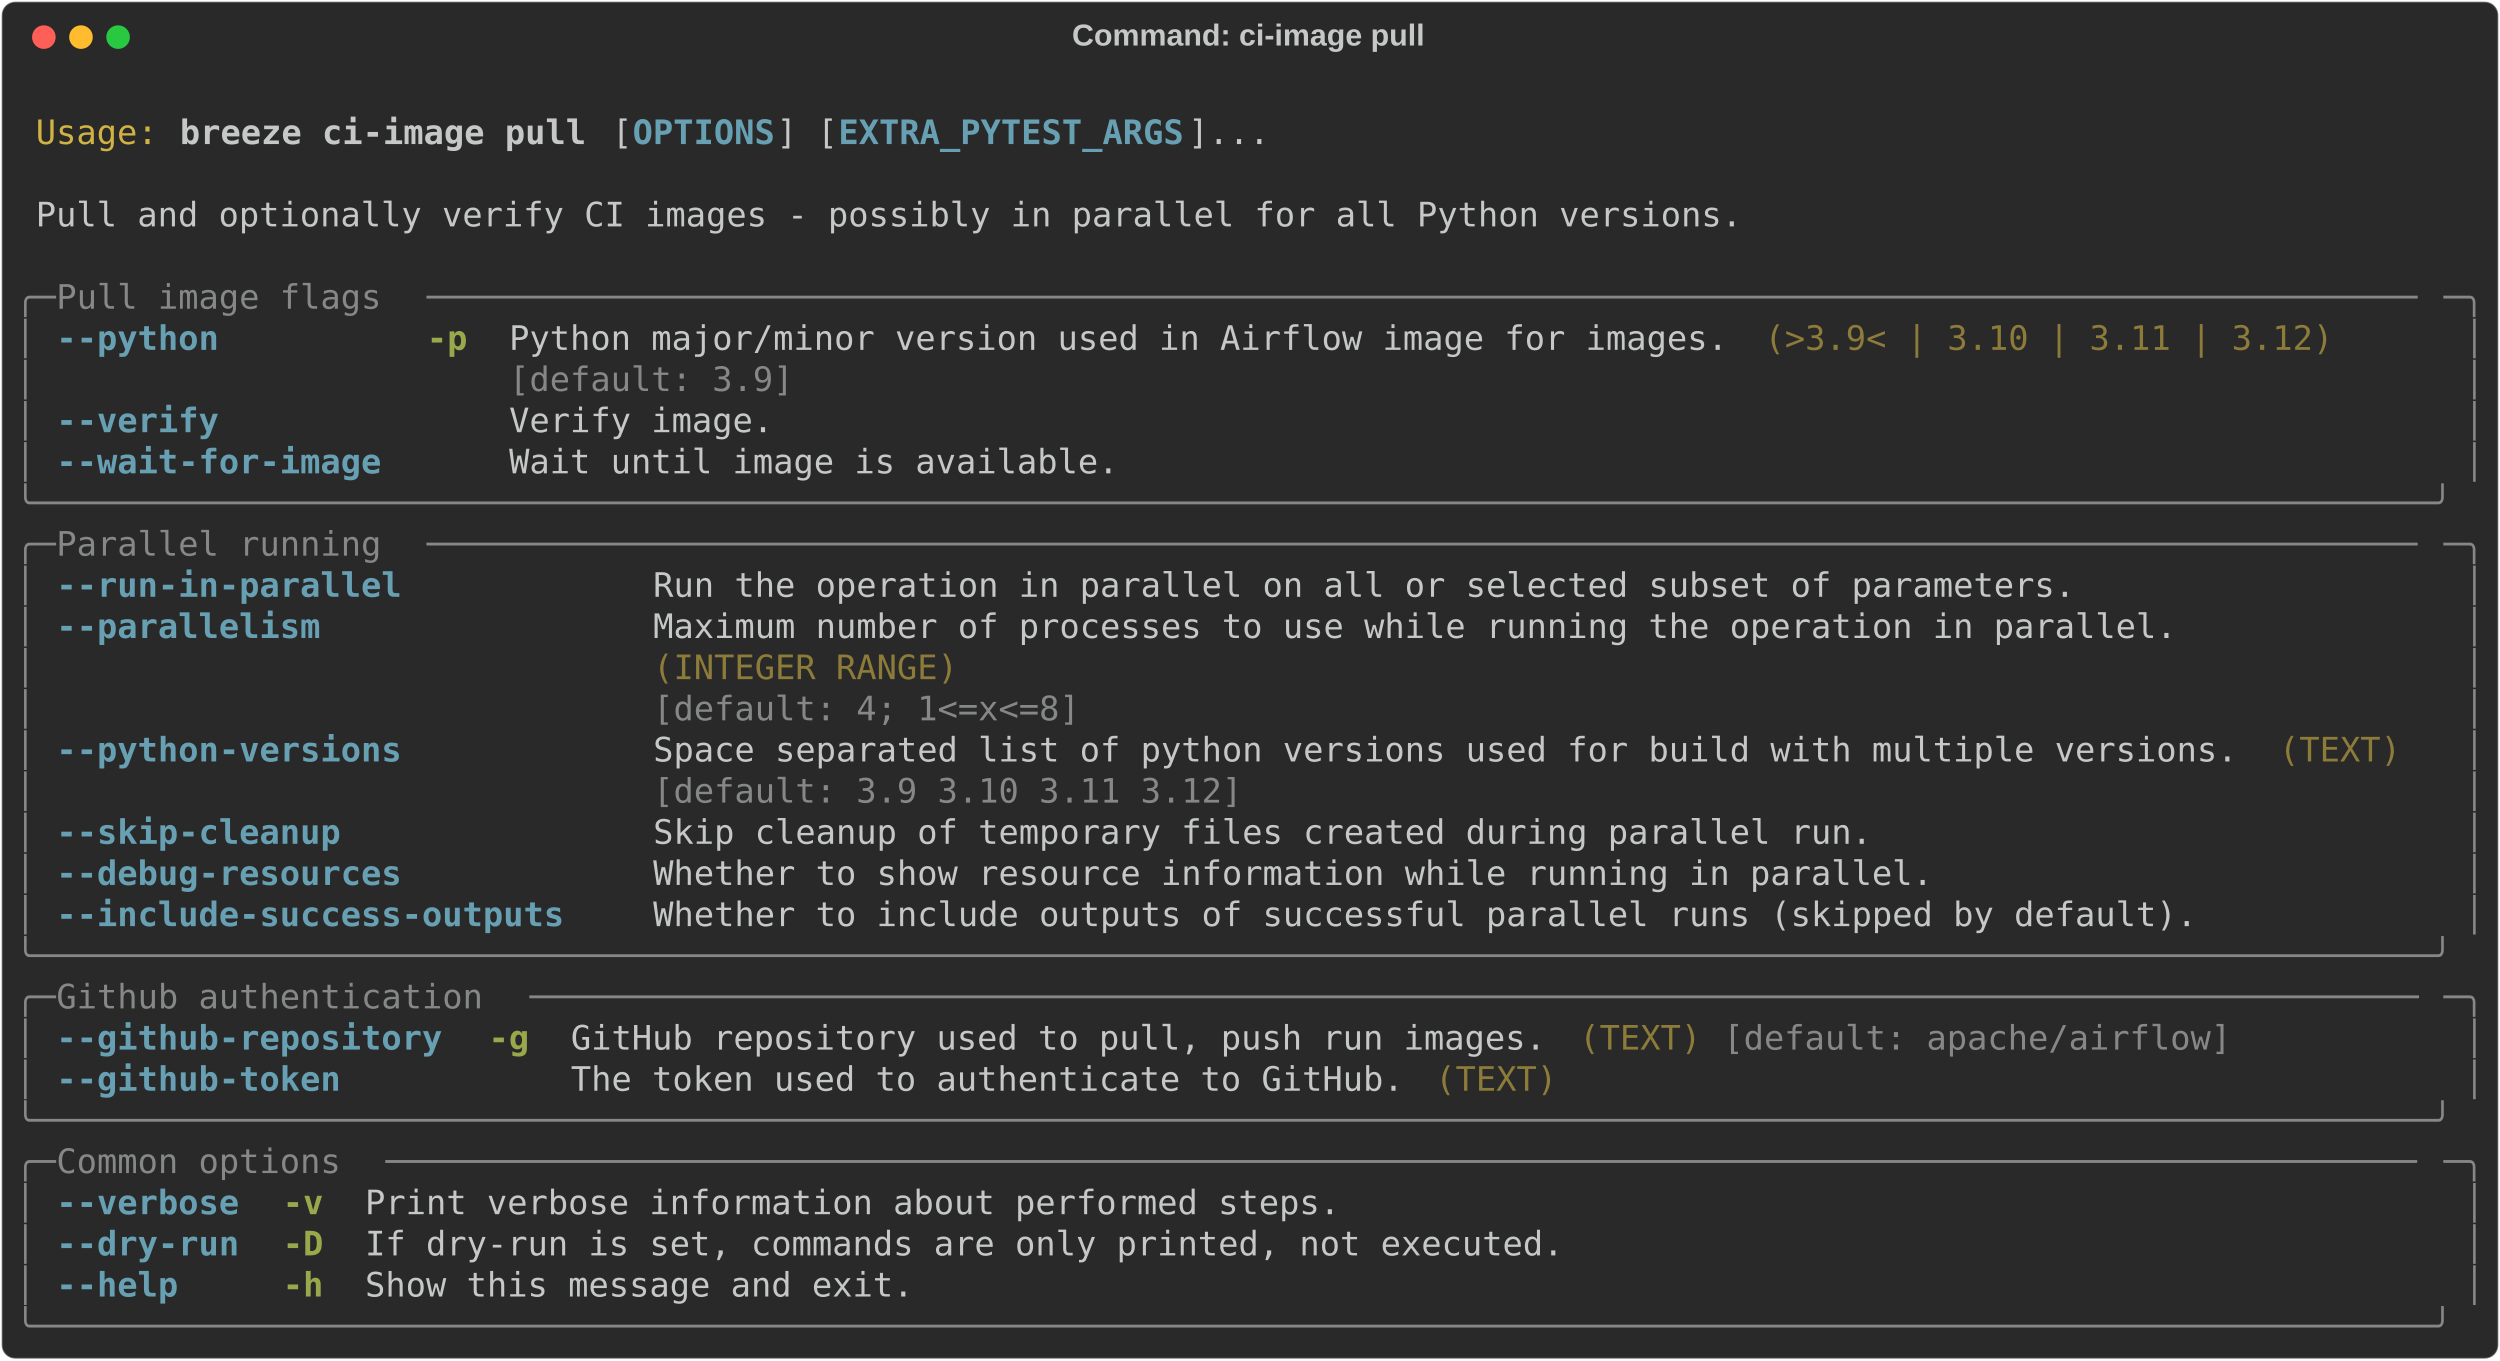
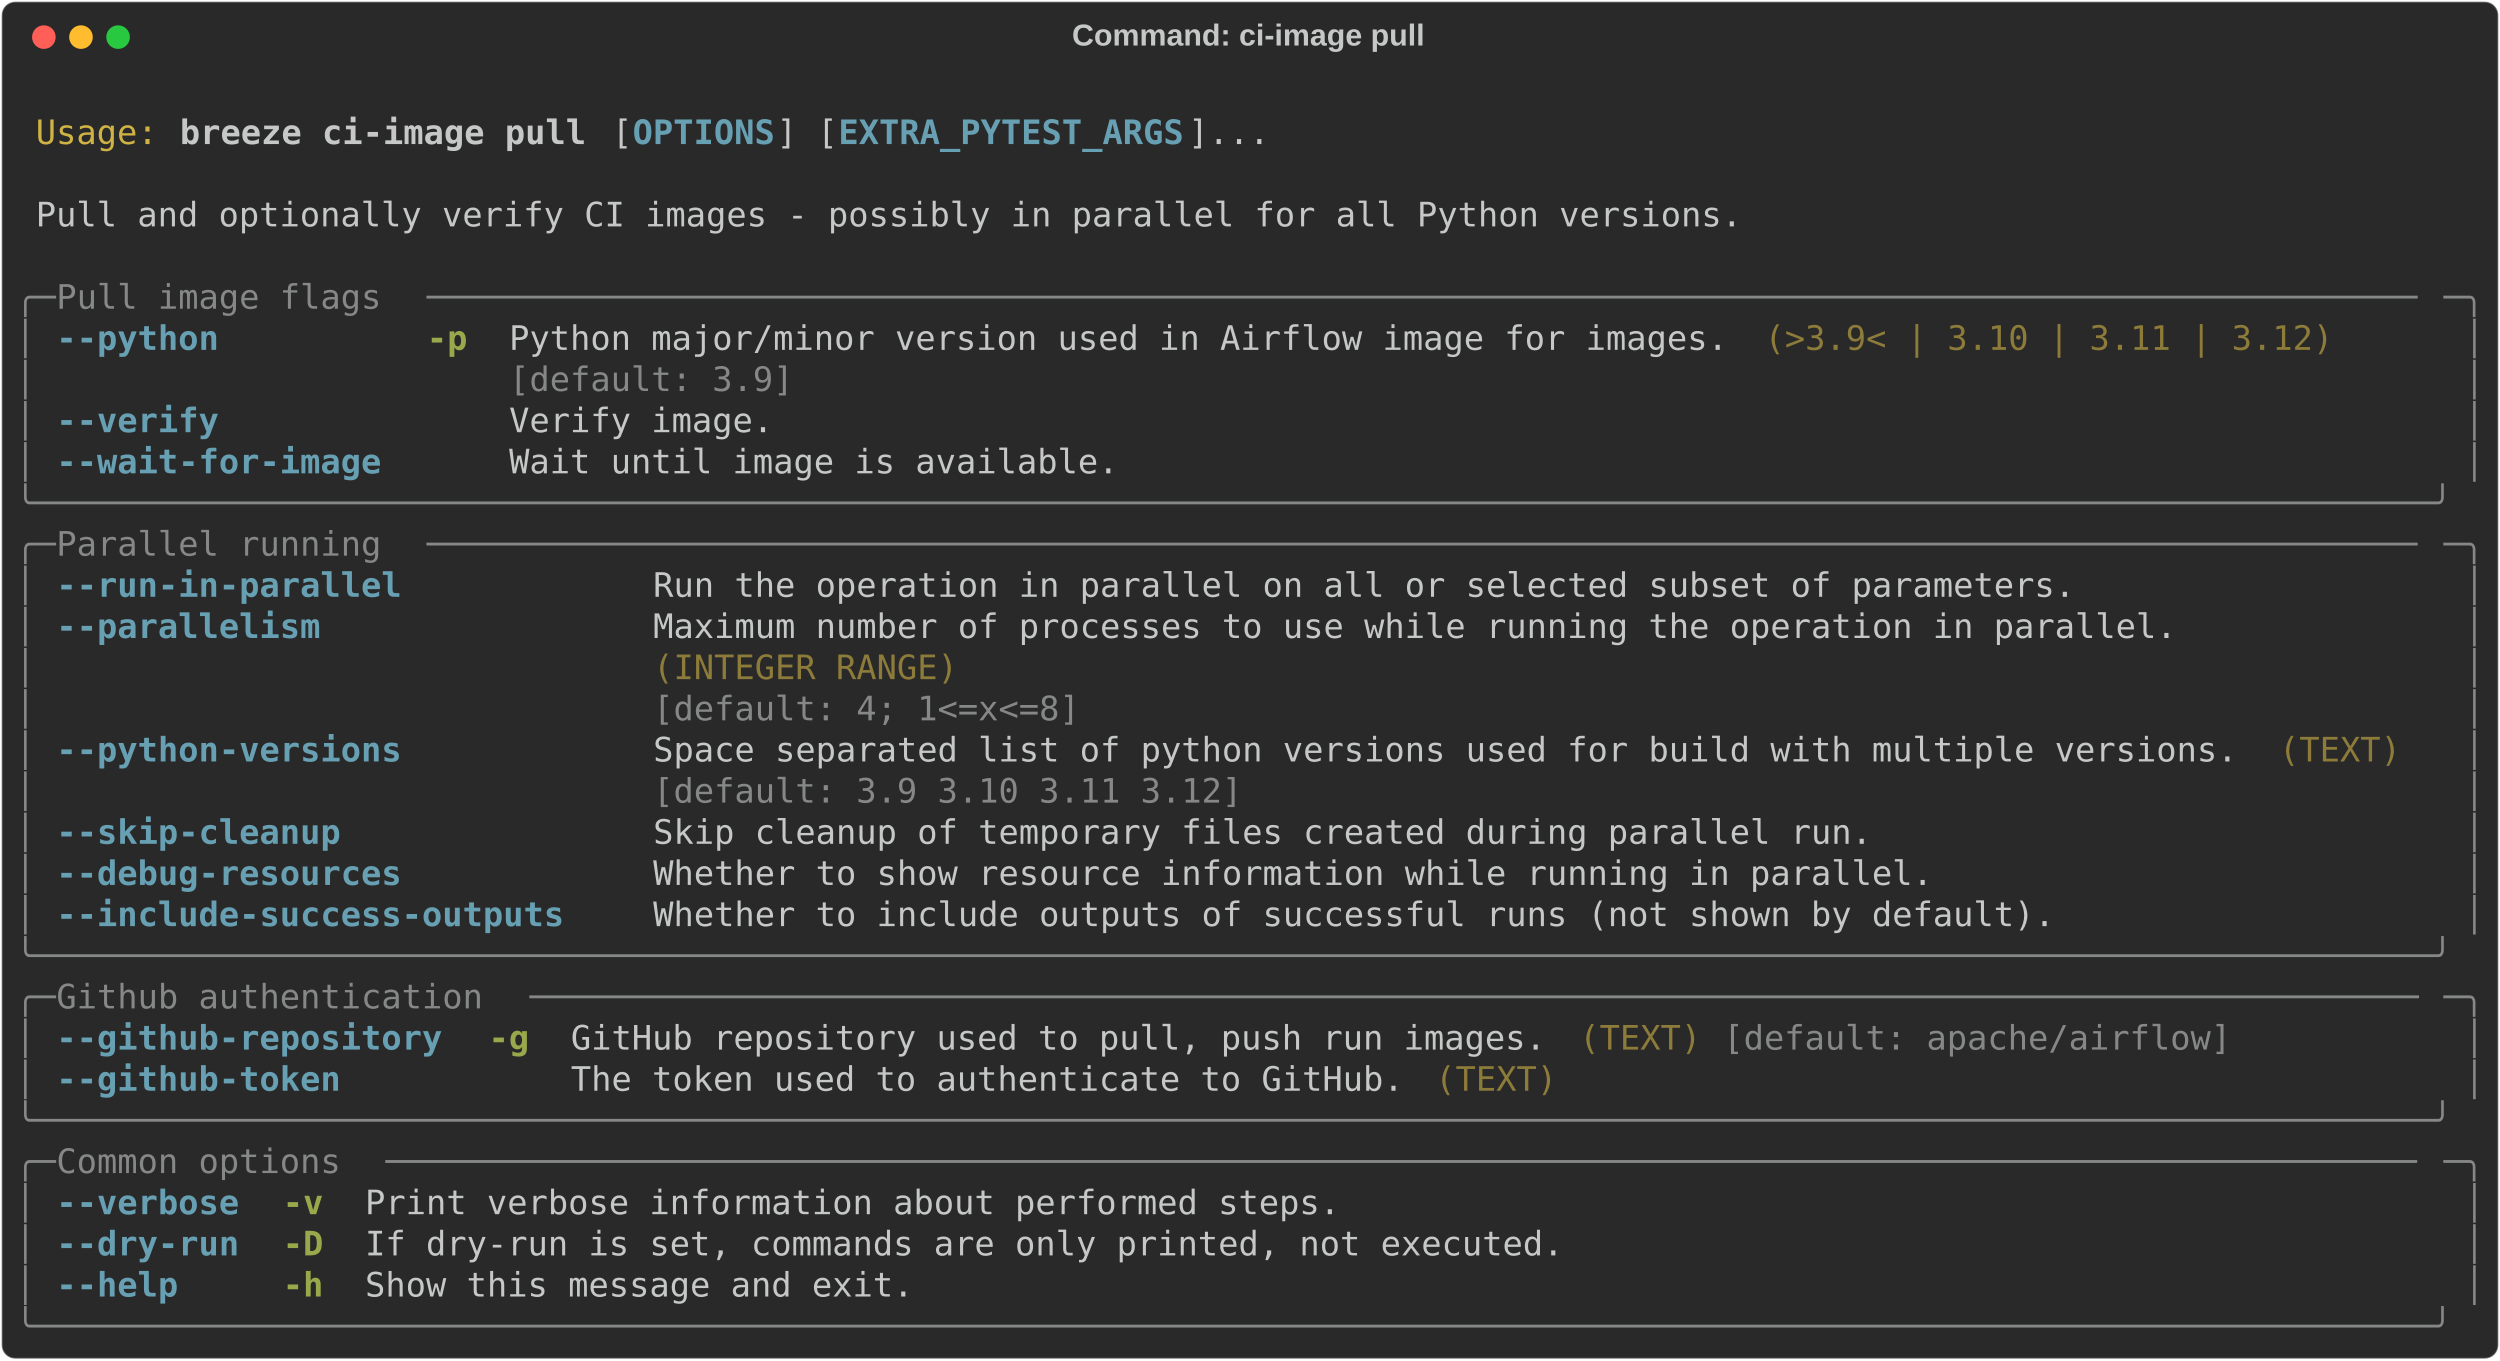
<svg xmlns="http://www.w3.org/2000/svg" class="rich-terminal" viewBox="0 0 1482 806.4">
  <style>

    @font-face {
        font-family: "Fira Code";
        src: local("FiraCode-Regular"),
                url("https://cdnjs.cloudflare.com/ajax/libs/firacode/6.2.0/woff2/FiraCode-Regular.woff2") format("woff2"),
                url("https://cdnjs.cloudflare.com/ajax/libs/firacode/6.2.0/woff/FiraCode-Regular.woff") format("woff");
        font-style: normal;
        font-weight: 400;
    }
    @font-face {
        font-family: "Fira Code";
        src: local("FiraCode-Bold"),
                url("https://cdnjs.cloudflare.com/ajax/libs/firacode/6.2.0/woff2/FiraCode-Bold.woff2") format("woff2"),
                url("https://cdnjs.cloudflare.com/ajax/libs/firacode/6.2.0/woff/FiraCode-Bold.woff") format("woff");
        font-style: bold;
        font-weight: 700;
    }

    .breeze-ci-image-pull-matrix {
        font-family: Fira Code, monospace;
        font-size: 20px;
        line-height: 24.4px;
        font-variant-east-asian: full-width;
    }

    .breeze-ci-image-pull-title {
        font-size: 18px;
        font-weight: bold;
        font-family: arial;
    }

    .breeze-ci-image-pull-r1 { fill: #c5c8c6 }
.breeze-ci-image-pull-r2 { fill: #d0b344 }
.breeze-ci-image-pull-r3 { fill: #c5c8c6;font-weight: bold }
.breeze-ci-image-pull-r4 { fill: #68a0b3;font-weight: bold }
.breeze-ci-image-pull-r5 { fill: #868887 }
.breeze-ci-image-pull-r6 { fill: #98a84b;font-weight: bold }
.breeze-ci-image-pull-r7 { fill: #8d7b39 }
    </style>
  <defs>
    <clipPath id="breeze-ci-image-pull-clip-terminal">
      <rect x="0" y="0" width="1463.0" height="755.4" />
    </clipPath>
    <clipPath id="breeze-ci-image-pull-line-0">
      <rect x="0" y="1.5" width="1464" height="24.65" />
    </clipPath>
    <clipPath id="breeze-ci-image-pull-line-1">
      <rect x="0" y="25.9" width="1464" height="24.65" />
    </clipPath>
    <clipPath id="breeze-ci-image-pull-line-2">
      <rect x="0" y="50.3" width="1464" height="24.65" />
    </clipPath>
    <clipPath id="breeze-ci-image-pull-line-3">
      <rect x="0" y="74.7" width="1464" height="24.65" />
    </clipPath>
    <clipPath id="breeze-ci-image-pull-line-4">
      <rect x="0" y="99.1" width="1464" height="24.65" />
    </clipPath>
    <clipPath id="breeze-ci-image-pull-line-5">
      <rect x="0" y="123.5" width="1464" height="24.65" />
    </clipPath>
    <clipPath id="breeze-ci-image-pull-line-6">
      <rect x="0" y="147.9" width="1464" height="24.65" />
    </clipPath>
    <clipPath id="breeze-ci-image-pull-line-7">
      <rect x="0" y="172.3" width="1464" height="24.65" />
    </clipPath>
    <clipPath id="breeze-ci-image-pull-line-8">
      <rect x="0" y="196.7" width="1464" height="24.65" />
    </clipPath>
    <clipPath id="breeze-ci-image-pull-line-9">
      <rect x="0" y="221.1" width="1464" height="24.65" />
    </clipPath>
    <clipPath id="breeze-ci-image-pull-line-10">
      <rect x="0" y="245.5" width="1464" height="24.65" />
    </clipPath>
    <clipPath id="breeze-ci-image-pull-line-11">
      <rect x="0" y="269.9" width="1464" height="24.65" />
    </clipPath>
    <clipPath id="breeze-ci-image-pull-line-12">
      <rect x="0" y="294.3" width="1464" height="24.65" />
    </clipPath>
    <clipPath id="breeze-ci-image-pull-line-13">
      <rect x="0" y="318.7" width="1464" height="24.65" />
    </clipPath>
    <clipPath id="breeze-ci-image-pull-line-14">
      <rect x="0" y="343.1" width="1464" height="24.65" />
    </clipPath>
    <clipPath id="breeze-ci-image-pull-line-15">
      <rect x="0" y="367.5" width="1464" height="24.65" />
    </clipPath>
    <clipPath id="breeze-ci-image-pull-line-16">
      <rect x="0" y="391.9" width="1464" height="24.65" />
    </clipPath>
    <clipPath id="breeze-ci-image-pull-line-17">
      <rect x="0" y="416.3" width="1464" height="24.65" />
    </clipPath>
    <clipPath id="breeze-ci-image-pull-line-18">
      <rect x="0" y="440.7" width="1464" height="24.65" />
    </clipPath>
    <clipPath id="breeze-ci-image-pull-line-19">
      <rect x="0" y="465.1" width="1464" height="24.65" />
    </clipPath>
    <clipPath id="breeze-ci-image-pull-line-20">
      <rect x="0" y="489.5" width="1464" height="24.65" />
    </clipPath>
    <clipPath id="breeze-ci-image-pull-line-21">
      <rect x="0" y="513.9" width="1464" height="24.65" />
    </clipPath>
    <clipPath id="breeze-ci-image-pull-line-22">
      <rect x="0" y="538.3" width="1464" height="24.65" />
    </clipPath>
    <clipPath id="breeze-ci-image-pull-line-23">
      <rect x="0" y="562.7" width="1464" height="24.65" />
    </clipPath>
    <clipPath id="breeze-ci-image-pull-line-24">
      <rect x="0" y="587.1" width="1464" height="24.65" />
    </clipPath>
    <clipPath id="breeze-ci-image-pull-line-25">
      <rect x="0" y="611.5" width="1464" height="24.65" />
    </clipPath>
    <clipPath id="breeze-ci-image-pull-line-26">
      <rect x="0" y="635.9" width="1464" height="24.65" />
    </clipPath>
    <clipPath id="breeze-ci-image-pull-line-27">
      <rect x="0" y="660.3" width="1464" height="24.65" />
    </clipPath>
    <clipPath id="breeze-ci-image-pull-line-28">
      <rect x="0" y="684.7" width="1464" height="24.65" />
    </clipPath>
    <clipPath id="breeze-ci-image-pull-line-29">
      <rect x="0" y="709.1" width="1464" height="24.65" />
    </clipPath>
  </defs>
  <rect fill="#292929" stroke="rgba(255,255,255,0.35)" stroke-width="1" x="1" y="1" width="1480" height="804.4" rx="8" />
  <text class="breeze-ci-image-pull-title" fill="#c5c8c6" text-anchor="middle" x="740" y="27">Command: ci-image pull</text>
  <g transform="translate(26,22)">
    <circle cx="0" cy="0" r="7" fill="#ff5f57" />
    <circle cx="22" cy="0" r="7" fill="#febc2e" />
    <circle cx="44" cy="0" r="7" fill="#28c840" />
  </g>
  <g transform="translate(9, 41)" clip-path="url(#breeze-ci-image-pull-clip-terminal)">
    <g class="breeze-ci-image-pull-matrix">
      <text class="breeze-ci-image-pull-r1" x="1464" y="20" textLength="12.2" clip-path="url(#breeze-ci-image-pull-line-0)">
</text>
      <text class="breeze-ci-image-pull-r2" x="12.2" y="44.4" textLength="73.2" clip-path="url(#breeze-ci-image-pull-line-1)">Usage:</text>
      <text class="breeze-ci-image-pull-r3" x="97.6" y="44.4" textLength="244" clip-path="url(#breeze-ci-image-pull-line-1)">breeze ci-image pull</text>
      <text class="breeze-ci-image-pull-r1" x="353.8" y="44.4" textLength="12.2" clip-path="url(#breeze-ci-image-pull-line-1)">[</text>
      <text class="breeze-ci-image-pull-r4" x="366" y="44.4" textLength="85.4" clip-path="url(#breeze-ci-image-pull-line-1)">OPTIONS</text>
      <text class="breeze-ci-image-pull-r1" x="451.4" y="44.4" textLength="36.6" clip-path="url(#breeze-ci-image-pull-line-1)">] [</text>
      <text class="breeze-ci-image-pull-r4" x="488" y="44.4" textLength="207.4" clip-path="url(#breeze-ci-image-pull-line-1)">EXTRA_PYTEST_ARGS</text>
      <text class="breeze-ci-image-pull-r1" x="695.4" y="44.4" textLength="48.8" clip-path="url(#breeze-ci-image-pull-line-1)">]...</text>
      <text class="breeze-ci-image-pull-r1" x="1464" y="44.4" textLength="12.2" clip-path="url(#breeze-ci-image-pull-line-1)">
</text>
      <text class="breeze-ci-image-pull-r1" x="1464" y="68.8" textLength="12.2" clip-path="url(#breeze-ci-image-pull-line-2)">
</text>
      <text class="breeze-ci-image-pull-r1" x="12.2" y="93.2" textLength="1024.8" clip-path="url(#breeze-ci-image-pull-line-3)">Pull and optionally verify CI images - possibly in parallel for all Python versions.</text>
      <text class="breeze-ci-image-pull-r1" x="1464" y="93.2" textLength="12.2" clip-path="url(#breeze-ci-image-pull-line-3)">
</text>
      <text class="breeze-ci-image-pull-r1" x="1464" y="117.6" textLength="12.2" clip-path="url(#breeze-ci-image-pull-line-4)">
</text>
      <text class="breeze-ci-image-pull-r5" x="0" y="142" textLength="24.4" clip-path="url(#breeze-ci-image-pull-line-5)">╭─</text>
      <text class="breeze-ci-image-pull-r5" x="24.4" y="142" textLength="219.6" clip-path="url(#breeze-ci-image-pull-line-5)"> Pull image flags </text>
      <text class="breeze-ci-image-pull-r5" x="244" y="142" textLength="1195.6" clip-path="url(#breeze-ci-image-pull-line-5)">──────────────────────────────────────────────────────────────────────────────────────────────────</text>
      <text class="breeze-ci-image-pull-r5" x="1439.6" y="142" textLength="24.4" clip-path="url(#breeze-ci-image-pull-line-5)">─╮</text>
      <text class="breeze-ci-image-pull-r1" x="1464" y="142" textLength="12.2" clip-path="url(#breeze-ci-image-pull-line-5)">
</text>
      <text class="breeze-ci-image-pull-r5" x="0" y="166.4" textLength="12.2" clip-path="url(#breeze-ci-image-pull-line-6)">│</text>
      <text class="breeze-ci-image-pull-r4" x="24.4" y="166.4" textLength="97.6" clip-path="url(#breeze-ci-image-pull-line-6)">--python</text>
      <text class="breeze-ci-image-pull-r6" x="244" y="166.4" textLength="24.4" clip-path="url(#breeze-ci-image-pull-line-6)">-p</text>
      <text class="breeze-ci-image-pull-r1" x="292.8" y="166.4" textLength="732" clip-path="url(#breeze-ci-image-pull-line-6)">Python major/minor version used in Airflow image for images.</text>
      <text class="breeze-ci-image-pull-r7" x="1037" y="166.4" textLength="341.6" clip-path="url(#breeze-ci-image-pull-line-6)">(&gt;3.9&lt; | 3.10 | 3.11 | 3.12)</text>
      <text class="breeze-ci-image-pull-r5" x="1451.8" y="166.4" textLength="12.2" clip-path="url(#breeze-ci-image-pull-line-6)">│</text>
      <text class="breeze-ci-image-pull-r1" x="1464" y="166.4" textLength="12.2" clip-path="url(#breeze-ci-image-pull-line-6)">
</text>
      <text class="breeze-ci-image-pull-r5" x="0" y="190.8" textLength="12.2" clip-path="url(#breeze-ci-image-pull-line-7)">│</text>
      <text class="breeze-ci-image-pull-r5" x="292.8" y="190.8" textLength="732" clip-path="url(#breeze-ci-image-pull-line-7)">[default: 3.9]                                              </text>
      <text class="breeze-ci-image-pull-r5" x="1451.8" y="190.8" textLength="12.2" clip-path="url(#breeze-ci-image-pull-line-7)">│</text>
      <text class="breeze-ci-image-pull-r1" x="1464" y="190.8" textLength="12.2" clip-path="url(#breeze-ci-image-pull-line-7)">
</text>
      <text class="breeze-ci-image-pull-r5" x="0" y="215.2" textLength="12.2" clip-path="url(#breeze-ci-image-pull-line-8)">│</text>
      <text class="breeze-ci-image-pull-r4" x="24.4" y="215.2" textLength="97.6" clip-path="url(#breeze-ci-image-pull-line-8)">--verify</text>
      <text class="breeze-ci-image-pull-r1" x="292.8" y="215.2" textLength="158.6" clip-path="url(#breeze-ci-image-pull-line-8)">Verify image.</text>
      <text class="breeze-ci-image-pull-r5" x="1451.8" y="215.2" textLength="12.2" clip-path="url(#breeze-ci-image-pull-line-8)">│</text>
      <text class="breeze-ci-image-pull-r1" x="1464" y="215.2" textLength="12.2" clip-path="url(#breeze-ci-image-pull-line-8)">
</text>
      <text class="breeze-ci-image-pull-r5" x="0" y="239.6" textLength="12.2" clip-path="url(#breeze-ci-image-pull-line-9)">│</text>
      <text class="breeze-ci-image-pull-r4" x="24.4" y="239.6" textLength="195.2" clip-path="url(#breeze-ci-image-pull-line-9)">--wait-for-image</text>
      <text class="breeze-ci-image-pull-r1" x="292.8" y="239.6" textLength="366" clip-path="url(#breeze-ci-image-pull-line-9)">Wait until image is available.</text>
      <text class="breeze-ci-image-pull-r5" x="1451.8" y="239.6" textLength="12.2" clip-path="url(#breeze-ci-image-pull-line-9)">│</text>
      <text class="breeze-ci-image-pull-r1" x="1464" y="239.6" textLength="12.2" clip-path="url(#breeze-ci-image-pull-line-9)">
</text>
      <text class="breeze-ci-image-pull-r5" x="0" y="264" textLength="1464" clip-path="url(#breeze-ci-image-pull-line-10)">╰──────────────────────────────────────────────────────────────────────────────────────────────────────────────────────╯</text>
      <text class="breeze-ci-image-pull-r1" x="1464" y="264" textLength="12.2" clip-path="url(#breeze-ci-image-pull-line-10)">
</text>
      <text class="breeze-ci-image-pull-r5" x="0" y="288.4" textLength="24.4" clip-path="url(#breeze-ci-image-pull-line-11)">╭─</text>
      <text class="breeze-ci-image-pull-r5" x="24.4" y="288.4" textLength="219.6" clip-path="url(#breeze-ci-image-pull-line-11)"> Parallel running </text>
      <text class="breeze-ci-image-pull-r5" x="244" y="288.4" textLength="1195.6" clip-path="url(#breeze-ci-image-pull-line-11)">──────────────────────────────────────────────────────────────────────────────────────────────────</text>
      <text class="breeze-ci-image-pull-r5" x="1439.6" y="288.4" textLength="24.4" clip-path="url(#breeze-ci-image-pull-line-11)">─╮</text>
      <text class="breeze-ci-image-pull-r1" x="1464" y="288.4" textLength="12.2" clip-path="url(#breeze-ci-image-pull-line-11)">
</text>
      <text class="breeze-ci-image-pull-r5" x="0" y="312.8" textLength="12.2" clip-path="url(#breeze-ci-image-pull-line-12)">│</text>
      <text class="breeze-ci-image-pull-r4" x="24.4" y="312.8" textLength="207.4" clip-path="url(#breeze-ci-image-pull-line-12)">--run-in-parallel</text>
      <text class="breeze-ci-image-pull-r1" x="378.2" y="312.8" textLength="854" clip-path="url(#breeze-ci-image-pull-line-12)">Run the operation in parallel on all or selected subset of parameters.</text>
      <text class="breeze-ci-image-pull-r5" x="1451.8" y="312.8" textLength="12.2" clip-path="url(#breeze-ci-image-pull-line-12)">│</text>
      <text class="breeze-ci-image-pull-r1" x="1464" y="312.8" textLength="12.2" clip-path="url(#breeze-ci-image-pull-line-12)">
</text>
      <text class="breeze-ci-image-pull-r5" x="0" y="337.2" textLength="12.2" clip-path="url(#breeze-ci-image-pull-line-13)">│</text>
      <text class="breeze-ci-image-pull-r4" x="24.4" y="337.2" textLength="158.6" clip-path="url(#breeze-ci-image-pull-line-13)">--parallelism</text>
      <text class="breeze-ci-image-pull-r1" x="378.2" y="337.2" textLength="915" clip-path="url(#breeze-ci-image-pull-line-13)">Maximum number of processes to use while running the operation in parallel.</text>
      <text class="breeze-ci-image-pull-r5" x="1451.8" y="337.2" textLength="12.2" clip-path="url(#breeze-ci-image-pull-line-13)">│</text>
      <text class="breeze-ci-image-pull-r1" x="1464" y="337.2" textLength="12.2" clip-path="url(#breeze-ci-image-pull-line-13)">
</text>
      <text class="breeze-ci-image-pull-r5" x="0" y="361.6" textLength="12.2" clip-path="url(#breeze-ci-image-pull-line-14)">│</text>
      <text class="breeze-ci-image-pull-r7" x="378.2" y="361.6" textLength="915" clip-path="url(#breeze-ci-image-pull-line-14)">(INTEGER RANGE)                                                            </text>
      <text class="breeze-ci-image-pull-r5" x="1451.8" y="361.6" textLength="12.2" clip-path="url(#breeze-ci-image-pull-line-14)">│</text>
      <text class="breeze-ci-image-pull-r1" x="1464" y="361.6" textLength="12.2" clip-path="url(#breeze-ci-image-pull-line-14)">
</text>
      <text class="breeze-ci-image-pull-r5" x="0" y="386" textLength="12.2" clip-path="url(#breeze-ci-image-pull-line-15)">│</text>
      <text class="breeze-ci-image-pull-r5" x="378.2" y="386" textLength="915" clip-path="url(#breeze-ci-image-pull-line-15)">[default: 4; 1&lt;=x&lt;=8]                                                      </text>
      <text class="breeze-ci-image-pull-r5" x="1451.8" y="386" textLength="12.2" clip-path="url(#breeze-ci-image-pull-line-15)">│</text>
      <text class="breeze-ci-image-pull-r1" x="1464" y="386" textLength="12.2" clip-path="url(#breeze-ci-image-pull-line-15)">
</text>
      <text class="breeze-ci-image-pull-r5" x="0" y="410.4" textLength="12.2" clip-path="url(#breeze-ci-image-pull-line-16)">│</text>
      <text class="breeze-ci-image-pull-r4" x="24.4" y="410.4" textLength="207.4" clip-path="url(#breeze-ci-image-pull-line-16)">--python-versions</text>
      <text class="breeze-ci-image-pull-r1" x="378.2" y="410.4" textLength="951.6" clip-path="url(#breeze-ci-image-pull-line-16)">Space separated list of python versions used for build with multiple versions.</text>
      <text class="breeze-ci-image-pull-r7" x="1342" y="410.4" textLength="73.2" clip-path="url(#breeze-ci-image-pull-line-16)">(TEXT)</text>
      <text class="breeze-ci-image-pull-r5" x="1451.8" y="410.4" textLength="12.2" clip-path="url(#breeze-ci-image-pull-line-16)">│</text>
      <text class="breeze-ci-image-pull-r1" x="1464" y="410.4" textLength="12.2" clip-path="url(#breeze-ci-image-pull-line-16)">
</text>
      <text class="breeze-ci-image-pull-r5" x="0" y="434.8" textLength="12.2" clip-path="url(#breeze-ci-image-pull-line-17)">│</text>
      <text class="breeze-ci-image-pull-r5" x="378.2" y="434.8" textLength="951.6" clip-path="url(#breeze-ci-image-pull-line-17)">[default: 3.9 3.10 3.11 3.12]                                                 </text>
      <text class="breeze-ci-image-pull-r5" x="1451.8" y="434.8" textLength="12.2" clip-path="url(#breeze-ci-image-pull-line-17)">│</text>
      <text class="breeze-ci-image-pull-r1" x="1464" y="434.8" textLength="12.2" clip-path="url(#breeze-ci-image-pull-line-17)">
</text>
      <text class="breeze-ci-image-pull-r5" x="0" y="459.2" textLength="12.2" clip-path="url(#breeze-ci-image-pull-line-18)">│</text>
      <text class="breeze-ci-image-pull-r4" x="24.4" y="459.2" textLength="170.8" clip-path="url(#breeze-ci-image-pull-line-18)">--skip-cleanup</text>
      <text class="breeze-ci-image-pull-r1" x="378.2" y="459.2" textLength="732" clip-path="url(#breeze-ci-image-pull-line-18)">Skip cleanup of temporary files created during parallel run.</text>
      <text class="breeze-ci-image-pull-r5" x="1451.8" y="459.2" textLength="12.2" clip-path="url(#breeze-ci-image-pull-line-18)">│</text>
      <text class="breeze-ci-image-pull-r1" x="1464" y="459.2" textLength="12.2" clip-path="url(#breeze-ci-image-pull-line-18)">
</text>
      <text class="breeze-ci-image-pull-r5" x="0" y="483.6" textLength="12.2" clip-path="url(#breeze-ci-image-pull-line-19)">│</text>
      <text class="breeze-ci-image-pull-r4" x="24.4" y="483.6" textLength="207.4" clip-path="url(#breeze-ci-image-pull-line-19)">--debug-resources</text>
      <text class="breeze-ci-image-pull-r1" x="378.2" y="483.6" textLength="768.6" clip-path="url(#breeze-ci-image-pull-line-19)">Whether to show resource information while running in parallel.</text>
      <text class="breeze-ci-image-pull-r5" x="1451.8" y="483.6" textLength="12.2" clip-path="url(#breeze-ci-image-pull-line-19)">│</text>
      <text class="breeze-ci-image-pull-r1" x="1464" y="483.6" textLength="12.2" clip-path="url(#breeze-ci-image-pull-line-19)">
</text>
      <text class="breeze-ci-image-pull-r5" x="0" y="508" textLength="12.2" clip-path="url(#breeze-ci-image-pull-line-20)">│</text>
      <text class="breeze-ci-image-pull-r4" x="24.4" y="508" textLength="305" clip-path="url(#breeze-ci-image-pull-line-20)">--include-success-outputs</text>
-       <text class="breeze-ci-image-pull-r1" x="378.2" y="508" textLength="927.2" clip-path="url(#breeze-ci-image-pull-line-20)">Whether to include outputs of successful parallel runs (skipped by default).</text>
+       <text class="breeze-ci-image-pull-r1" x="378.2" y="508" textLength="841.8" clip-path="url(#breeze-ci-image-pull-line-20)">Whether to include outputs of successful runs (not shown by default).</text>
      <text class="breeze-ci-image-pull-r5" x="1451.8" y="508" textLength="12.2" clip-path="url(#breeze-ci-image-pull-line-20)">│</text>
      <text class="breeze-ci-image-pull-r1" x="1464" y="508" textLength="12.2" clip-path="url(#breeze-ci-image-pull-line-20)">
</text>
      <text class="breeze-ci-image-pull-r5" x="0" y="532.4" textLength="1464" clip-path="url(#breeze-ci-image-pull-line-21)">╰──────────────────────────────────────────────────────────────────────────────────────────────────────────────────────╯</text>
      <text class="breeze-ci-image-pull-r1" x="1464" y="532.4" textLength="12.2" clip-path="url(#breeze-ci-image-pull-line-21)">
</text>
      <text class="breeze-ci-image-pull-r5" x="0" y="556.8" textLength="24.4" clip-path="url(#breeze-ci-image-pull-line-22)">╭─</text>
      <text class="breeze-ci-image-pull-r5" x="24.4" y="556.8" textLength="280.6" clip-path="url(#breeze-ci-image-pull-line-22)"> Github authentication </text>
      <text class="breeze-ci-image-pull-r5" x="305" y="556.8" textLength="1134.6" clip-path="url(#breeze-ci-image-pull-line-22)">─────────────────────────────────────────────────────────────────────────────────────────────</text>
      <text class="breeze-ci-image-pull-r5" x="1439.6" y="556.8" textLength="24.4" clip-path="url(#breeze-ci-image-pull-line-22)">─╮</text>
      <text class="breeze-ci-image-pull-r1" x="1464" y="556.8" textLength="12.2" clip-path="url(#breeze-ci-image-pull-line-22)">
</text>
      <text class="breeze-ci-image-pull-r5" x="0" y="581.2" textLength="12.2" clip-path="url(#breeze-ci-image-pull-line-23)">│</text>
      <text class="breeze-ci-image-pull-r4" x="24.4" y="581.2" textLength="231.8" clip-path="url(#breeze-ci-image-pull-line-23)">--github-repository</text>
      <text class="breeze-ci-image-pull-r6" x="280.6" y="581.2" textLength="24.4" clip-path="url(#breeze-ci-image-pull-line-23)">-g</text>
      <text class="breeze-ci-image-pull-r1" x="329.4" y="581.2" textLength="585.6" clip-path="url(#breeze-ci-image-pull-line-23)">GitHub repository used to pull, push run images.</text>
      <text class="breeze-ci-image-pull-r7" x="927.2" y="581.2" textLength="73.2" clip-path="url(#breeze-ci-image-pull-line-23)">(TEXT)</text>
      <text class="breeze-ci-image-pull-r5" x="1012.6" y="581.2" textLength="305" clip-path="url(#breeze-ci-image-pull-line-23)">[default: apache/airflow]</text>
      <text class="breeze-ci-image-pull-r5" x="1451.8" y="581.2" textLength="12.2" clip-path="url(#breeze-ci-image-pull-line-23)">│</text>
      <text class="breeze-ci-image-pull-r1" x="1464" y="581.2" textLength="12.2" clip-path="url(#breeze-ci-image-pull-line-23)">
</text>
      <text class="breeze-ci-image-pull-r5" x="0" y="605.6" textLength="12.2" clip-path="url(#breeze-ci-image-pull-line-24)">│</text>
      <text class="breeze-ci-image-pull-r4" x="24.4" y="605.6" textLength="170.8" clip-path="url(#breeze-ci-image-pull-line-24)">--github-token</text>
      <text class="breeze-ci-image-pull-r1" x="329.4" y="605.6" textLength="500.2" clip-path="url(#breeze-ci-image-pull-line-24)">The token used to authenticate to GitHub.</text>
      <text class="breeze-ci-image-pull-r7" x="841.8" y="605.6" textLength="73.2" clip-path="url(#breeze-ci-image-pull-line-24)">(TEXT)</text>
      <text class="breeze-ci-image-pull-r5" x="1451.8" y="605.6" textLength="12.2" clip-path="url(#breeze-ci-image-pull-line-24)">│</text>
      <text class="breeze-ci-image-pull-r1" x="1464" y="605.6" textLength="12.2" clip-path="url(#breeze-ci-image-pull-line-24)">
</text>
      <text class="breeze-ci-image-pull-r5" x="0" y="630" textLength="1464" clip-path="url(#breeze-ci-image-pull-line-25)">╰──────────────────────────────────────────────────────────────────────────────────────────────────────────────────────╯</text>
      <text class="breeze-ci-image-pull-r1" x="1464" y="630" textLength="12.2" clip-path="url(#breeze-ci-image-pull-line-25)">
</text>
      <text class="breeze-ci-image-pull-r5" x="0" y="654.4" textLength="24.4" clip-path="url(#breeze-ci-image-pull-line-26)">╭─</text>
      <text class="breeze-ci-image-pull-r5" x="24.4" y="654.4" textLength="195.2" clip-path="url(#breeze-ci-image-pull-line-26)"> Common options </text>
      <text class="breeze-ci-image-pull-r5" x="219.6" y="654.4" textLength="1220" clip-path="url(#breeze-ci-image-pull-line-26)">────────────────────────────────────────────────────────────────────────────────────────────────────</text>
      <text class="breeze-ci-image-pull-r5" x="1439.6" y="654.4" textLength="24.4" clip-path="url(#breeze-ci-image-pull-line-26)">─╮</text>
      <text class="breeze-ci-image-pull-r1" x="1464" y="654.4" textLength="12.2" clip-path="url(#breeze-ci-image-pull-line-26)">
</text>
      <text class="breeze-ci-image-pull-r5" x="0" y="678.8" textLength="12.2" clip-path="url(#breeze-ci-image-pull-line-27)">│</text>
      <text class="breeze-ci-image-pull-r4" x="24.4" y="678.8" textLength="109.8" clip-path="url(#breeze-ci-image-pull-line-27)">--verbose</text>
      <text class="breeze-ci-image-pull-r6" x="158.6" y="678.8" textLength="24.4" clip-path="url(#breeze-ci-image-pull-line-27)">-v</text>
      <text class="breeze-ci-image-pull-r1" x="207.4" y="678.8" textLength="585.6" clip-path="url(#breeze-ci-image-pull-line-27)">Print verbose information about performed steps.</text>
      <text class="breeze-ci-image-pull-r5" x="1451.8" y="678.8" textLength="12.2" clip-path="url(#breeze-ci-image-pull-line-27)">│</text>
      <text class="breeze-ci-image-pull-r1" x="1464" y="678.8" textLength="12.2" clip-path="url(#breeze-ci-image-pull-line-27)">
</text>
      <text class="breeze-ci-image-pull-r5" x="0" y="703.2" textLength="12.2" clip-path="url(#breeze-ci-image-pull-line-28)">│</text>
      <text class="breeze-ci-image-pull-r4" x="24.4" y="703.2" textLength="109.8" clip-path="url(#breeze-ci-image-pull-line-28)">--dry-run</text>
      <text class="breeze-ci-image-pull-r6" x="158.6" y="703.2" textLength="24.4" clip-path="url(#breeze-ci-image-pull-line-28)">-D</text>
      <text class="breeze-ci-image-pull-r1" x="207.4" y="703.2" textLength="719.8" clip-path="url(#breeze-ci-image-pull-line-28)">If dry-run is set, commands are only printed, not executed.</text>
      <text class="breeze-ci-image-pull-r5" x="1451.8" y="703.2" textLength="12.2" clip-path="url(#breeze-ci-image-pull-line-28)">│</text>
      <text class="breeze-ci-image-pull-r1" x="1464" y="703.2" textLength="12.2" clip-path="url(#breeze-ci-image-pull-line-28)">
</text>
      <text class="breeze-ci-image-pull-r5" x="0" y="727.6" textLength="12.2" clip-path="url(#breeze-ci-image-pull-line-29)">│</text>
      <text class="breeze-ci-image-pull-r4" x="24.4" y="727.6" textLength="73.2" clip-path="url(#breeze-ci-image-pull-line-29)">--help</text>
      <text class="breeze-ci-image-pull-r6" x="158.6" y="727.6" textLength="24.4" clip-path="url(#breeze-ci-image-pull-line-29)">-h</text>
      <text class="breeze-ci-image-pull-r1" x="207.4" y="727.6" textLength="329.4" clip-path="url(#breeze-ci-image-pull-line-29)">Show this message and exit.</text>
      <text class="breeze-ci-image-pull-r5" x="1451.8" y="727.6" textLength="12.2" clip-path="url(#breeze-ci-image-pull-line-29)">│</text>
      <text class="breeze-ci-image-pull-r1" x="1464" y="727.6" textLength="12.2" clip-path="url(#breeze-ci-image-pull-line-29)">
</text>
      <text class="breeze-ci-image-pull-r5" x="0" y="752" textLength="1464" clip-path="url(#breeze-ci-image-pull-line-30)">╰──────────────────────────────────────────────────────────────────────────────────────────────────────────────────────╯</text>
      <text class="breeze-ci-image-pull-r1" x="1464" y="752" textLength="12.2" clip-path="url(#breeze-ci-image-pull-line-30)">
</text>
    </g>
  </g>
</svg>
